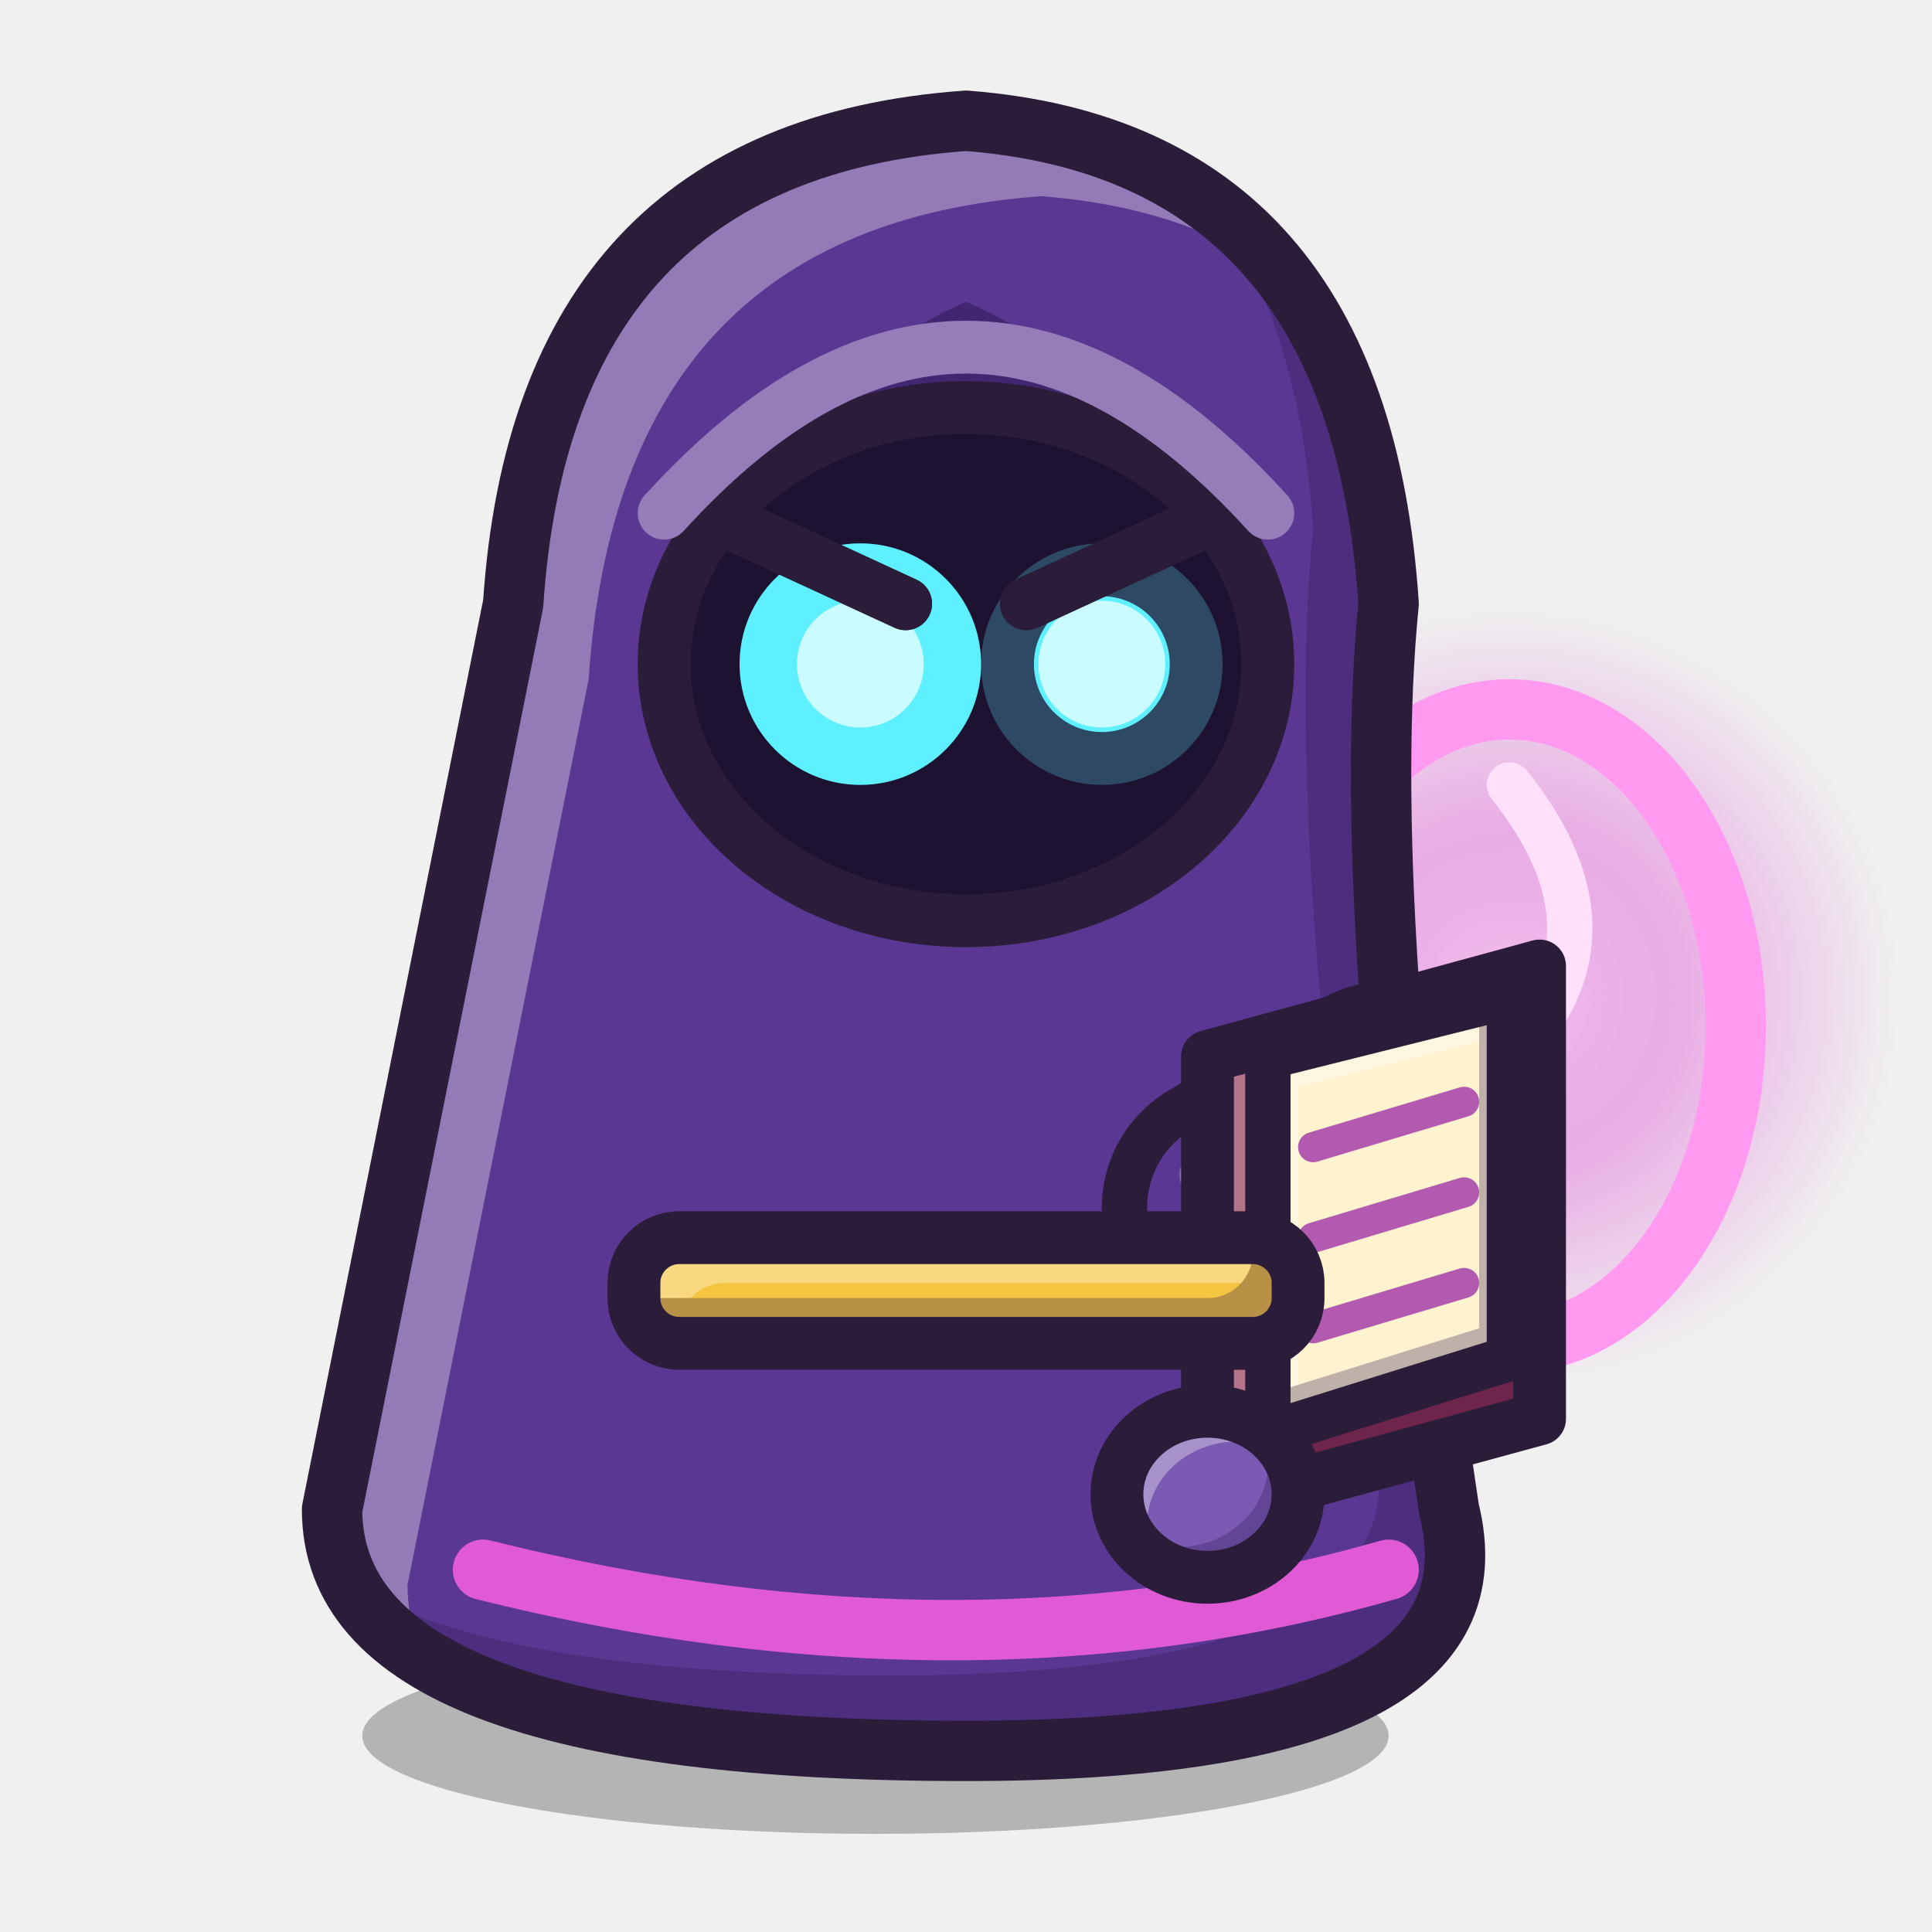
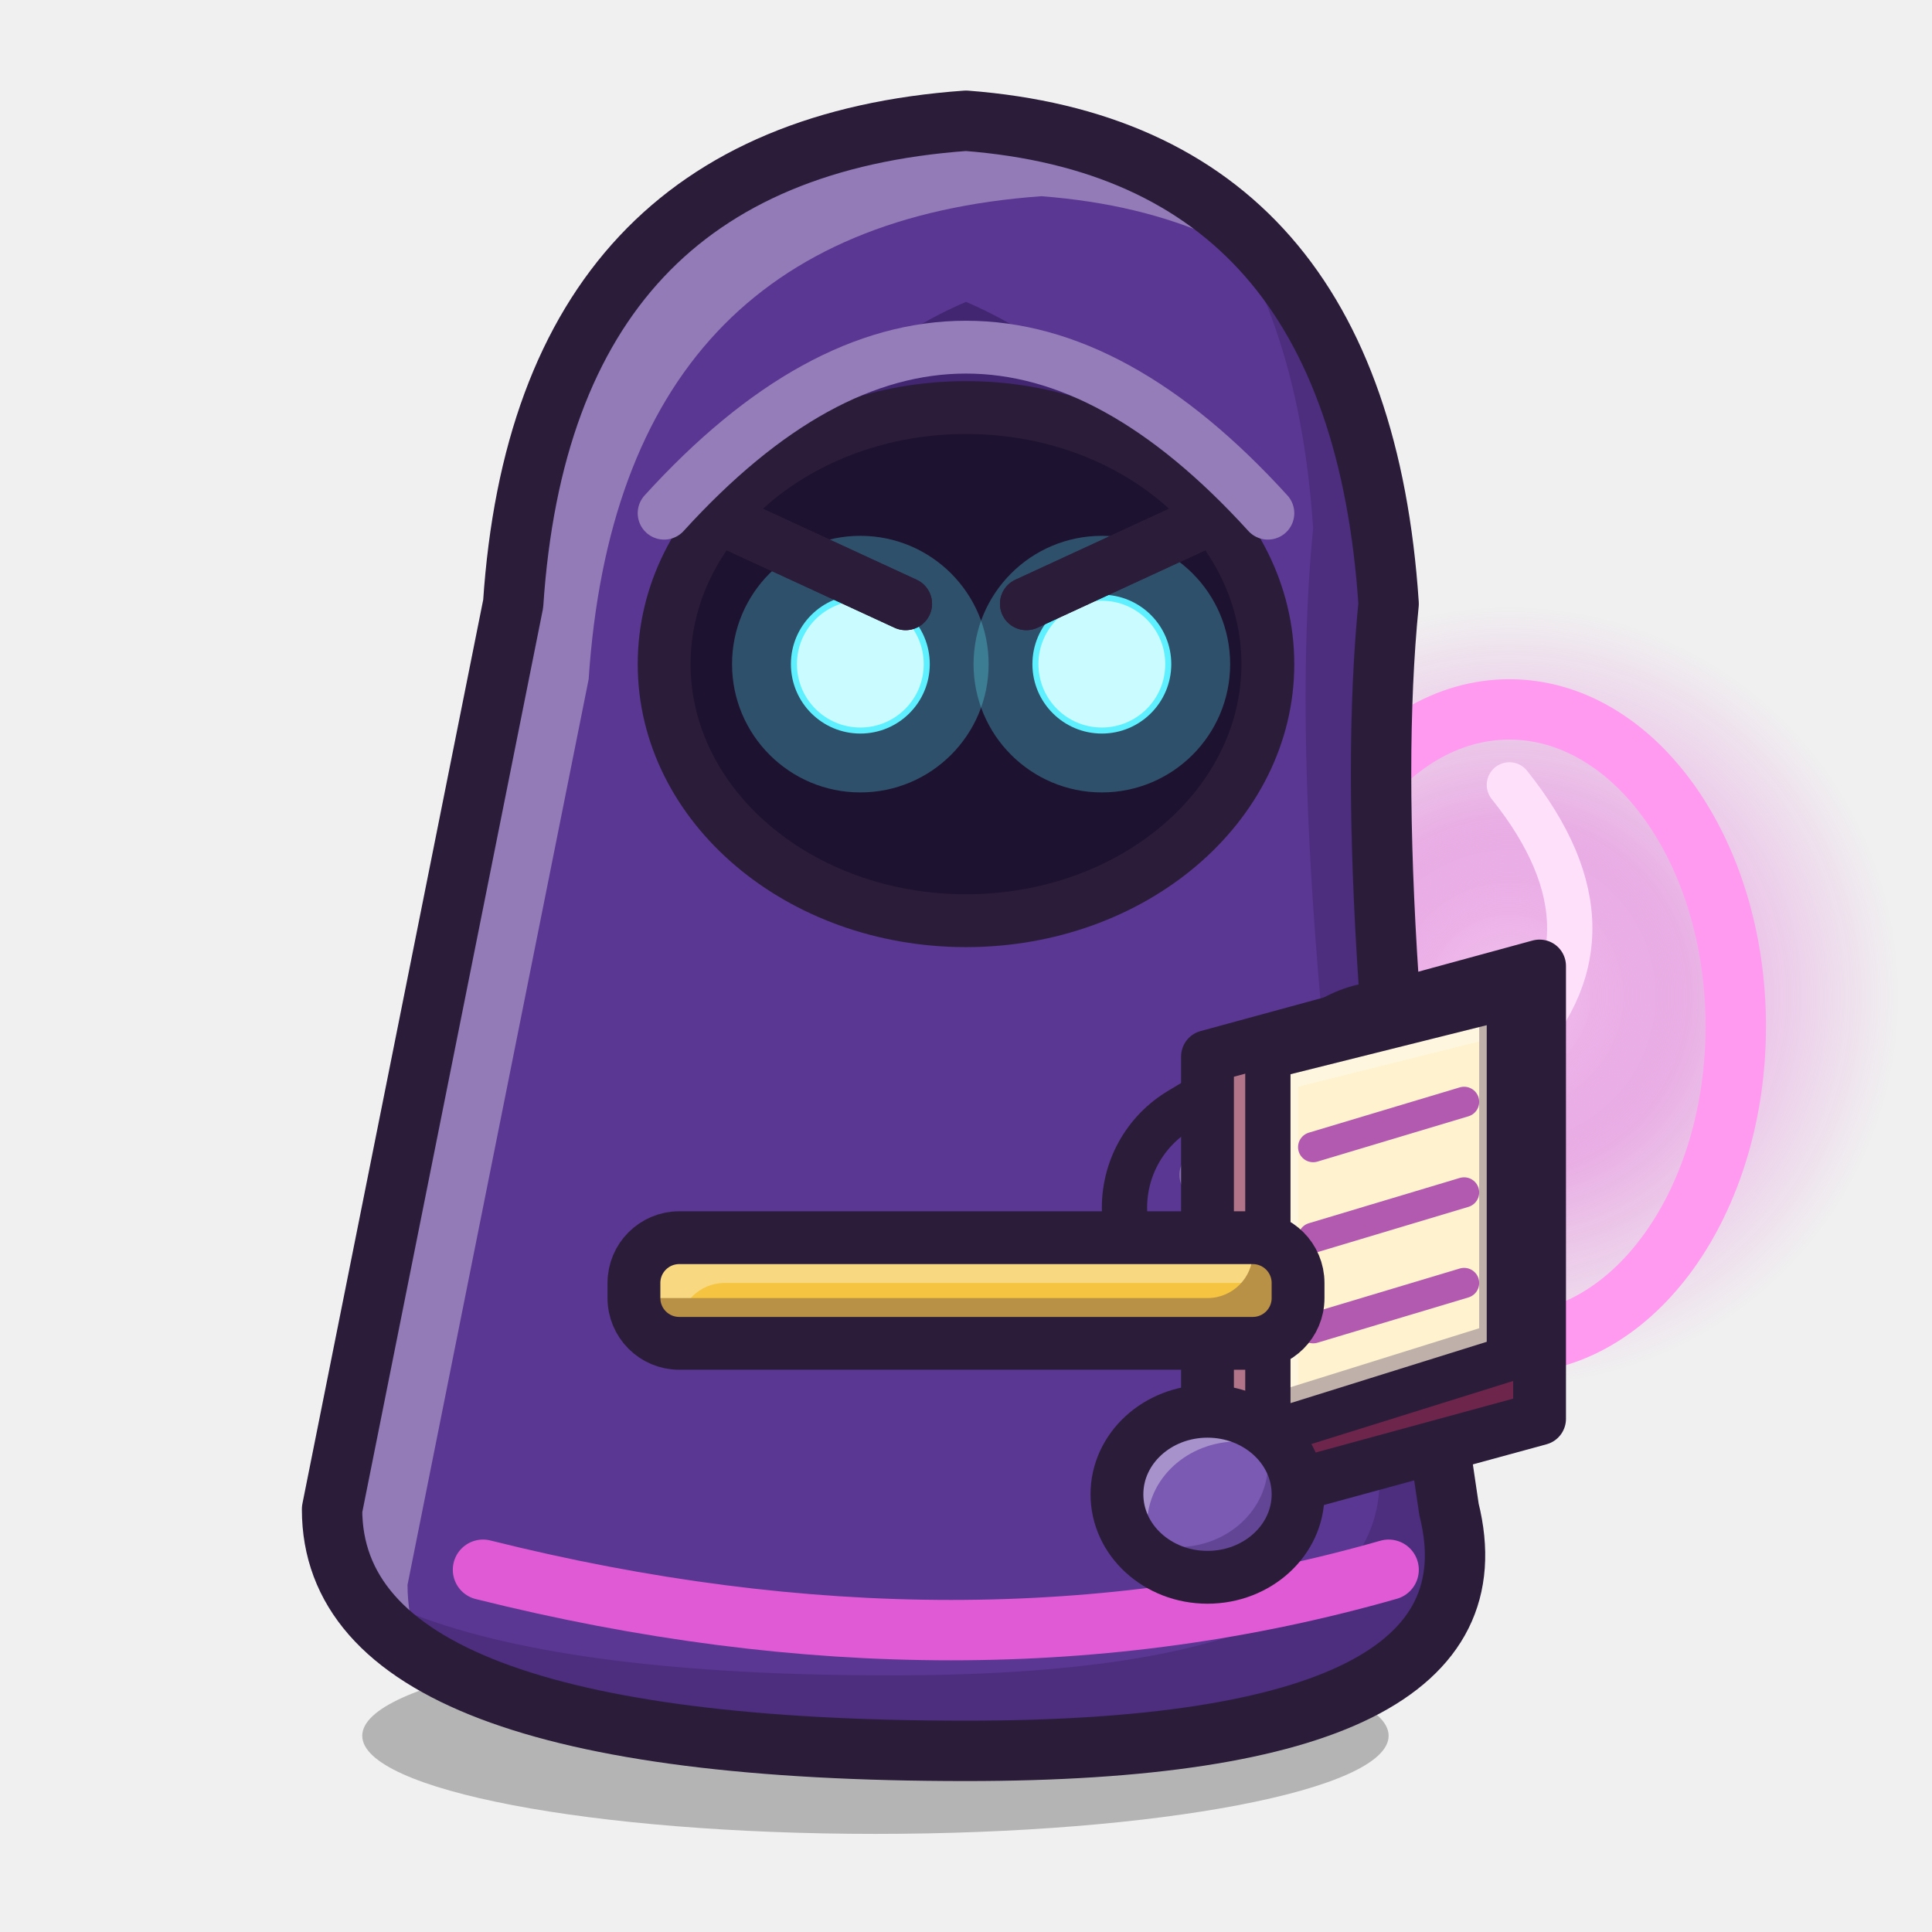
<svg xmlns="http://www.w3.org/2000/svg" width="128" height="128" viewBox="0 0 128 128">
  <defs>
    <radialGradient id="su0">
      <stop offset="0" stop-color="#f3bdef" stop-opacity="0.8" />
      <stop offset=".45" stop-color="#e05ad6" stop-opacity="0.44" />
      <stop offset="1" stop-color="#e05ad6" stop-opacity="0" />
    </radialGradient>
    <path id="su1" d="M64 8Q36 10 34 40Q30 60 22 100Q22 116 64 116Q100 116 96 100Q90 60 92 40Q90 10 64 8Z" />
    <mask id="su1h" maskUnits="userSpaceOnUse" width="128" height="128">
      <rect width="128" height="128" fill="#fff" />
      <use href="#su1" transform="translate(5 5)" fill="#000" />
    </mask>
    <mask id="su1s" maskUnits="userSpaceOnUse" width="128" height="128">
      <rect width="128" height="128" fill="#fff" />
      <use href="#su1" transform="translate(-5 -5)" fill="#000" />
    </mask>
    <path id="su2" d="M64 20Q78 26 80 44Q64 36 48 44Q50 26 64 20Z" />
    <path id="su3" d="M44 44a20 17 0 1 0 40 0a20 17 0 1 0 -40 0z" />
    <path id="su4" d="M80 70L102 64L102 94L80 100Z" />
    <mask id="su4h" maskUnits="userSpaceOnUse" width="128" height="128">
      <rect width="128" height="128" fill="#fff" />
      <use href="#su4" transform="translate(3 3)" fill="#000" />
    </mask>
    <mask id="su4s" maskUnits="userSpaceOnUse" width="128" height="128">
      <rect width="128" height="128" fill="#fff" />
      <use href="#su4" transform="translate(-3 -3)" fill="#000" />
    </mask>
    <path id="su5" d="M84 70L100 66L100 90L84 95Z" />
    <mask id="su5h" maskUnits="userSpaceOnUse" width="128" height="128">
      <rect width="128" height="128" fill="#fff" />
      <use href="#su5" transform="translate(2 2)" fill="#000" />
    </mask>
    <mask id="su5s" maskUnits="userSpaceOnUse" width="128" height="128">
      <rect width="128" height="128" fill="#fff" />
      <use href="#su5" transform="translate(-2 -2)" fill="#000" />
    </mask>
    <path id="su6" d="M74 99a6 5.5 0 1 0 12 0a6 5.5 0 1 0 -12 0z" />
    <mask id="su6h" maskUnits="userSpaceOnUse" width="128" height="128">
      <rect width="128" height="128" fill="#fff" />
      <use href="#su6" transform="translate(2 2)" fill="#000" />
    </mask>
    <mask id="su6s" maskUnits="userSpaceOnUse" width="128" height="128">
      <rect width="128" height="128" fill="#fff" />
      <use href="#su6" transform="translate(-2 -2)" fill="#000" />
    </mask>
    <path id="su7" d="M45 82h38a3 3 0 0 1 3 3v1a3 3 0 0 1 -3 3h-38a3 3 0 0 1 -3 -3v-1a3 3 0 0 1 3 -3z" />
    <mask id="su7h" maskUnits="userSpaceOnUse" width="128" height="128">
      <rect width="128" height="128" fill="#fff" />
      <use href="#su7" transform="translate(3 3)" fill="#000" />
    </mask>
    <mask id="su7s" maskUnits="userSpaceOnUse" width="128" height="128">
      <rect width="128" height="128" fill="#fff" />
      <use href="#su7" transform="translate(-3 -3)" fill="#000" />
    </mask>
  </defs>
  <g stroke-linejoin="round" stroke-linecap="round">
    <ellipse cx="58" cy="115" rx="34" ry="6.5" fill="#000" opacity="0.25" />
    <circle cx="100" cy="66" r="26" fill="url(#su0)" />
    <path d="M85 68a15 21 0 1 0 30 0a15 21 0 1 0 -30 0z" fill="none" stroke="#ff9af0" stroke-width="4" />
    <path d="M100 52Q108 62 100 70Q92 76 100 86" fill="none" stroke="#ffe0fb" stroke-width="3" />
    <use href="#su1" fill="#5a3792" />
    <use href="#su1" fill="#927bb7" mask="url(#su1h)" />
    <use href="#su1" fill="#4c2d7e" mask="url(#su1s)" />
    <use href="#su1" fill="none" stroke="#2b1d3a" stroke-width="4" />
    <use href="#su2" fill="#422671" />
    <path d="M32 104Q64 112 92 104" fill="none" stroke="#e05ad6" stroke-width="4" />
    <use href="#su3" fill="#1d1230" />
    <use href="#su3" fill="none" stroke="#2b1d3a" stroke-width="3.5" />
-     <circle cx="57" cy="44" r="4.5" fill="#5ef0ff" />
-     <circle cx="73" cy="44" r="4.5" fill="#5ef0ff" />
-     <circle cx="57" cy="44" r="8" fill="#5ef0ff" />
-     <circle cx="57" cy="44" r="8" fill="#5ef0ff" opacity=".25" />
-     <circle cx="73" cy="44" r="8" fill="#5ef0ff" opacity=".25" />
+     <circle cx="57" cy="44" r="8.5" fill="#5ef0ff" opacity=".28" />
+     <circle cx="73" cy="44" r="8.5" fill="#5ef0ff" opacity=".28" />
+     <circle cx="57" cy="44" r="4.6" fill="#5ef0ff" />
+     <circle cx="73" cy="44" r="4.6" fill="#5ef0ff" />
    <circle cx="57" cy="44" r="4.2" fill="#c9fbff" />
    <circle cx="73" cy="44" r="4.2" fill="#c9fbff" />
    <path d="M47 34L60 40" fill="none" stroke="#2b1d3a" stroke-width="3.5" />
    <path d="M47 34L60 40" fill="none" stroke="#2b1d3a" stroke-width="3.5" />
    <path d="M81 34L68 40" fill="none" stroke="#2b1d3a" stroke-width="3.5" />
    <path d="M81 34L68 40" fill="none" stroke="#2b1d3a" stroke-width="3.5" />
    <path d="M44 34Q64 12 84 34" fill="none" stroke="#947db8" stroke-width="3.5" />
    <path d="M82 80L92 74" fill="none" stroke="#2b1d3a" stroke-width="18" />
    <path d="M82 80L92 74" fill="none" stroke="#5a3792" stroke-width="12" />
    <path d="M82 80L92 74" fill="none" stroke="#927bb7" stroke-width="3.4" transform="translate(-2.16 -2.16)" opacity=".8" />
    <use href="#su4" fill="#8a2c4a" />
    <use href="#su4" fill="#b27488" mask="url(#su4h)" />
    <use href="#su4" fill="#6d254c" mask="url(#su4s)" />
    <use href="#su4" fill="none" stroke="#2b1d3a" stroke-width="3.5" />
    <use href="#su5" fill="#fff2cf" />
    <use href="#su5" fill="#fff6df" mask="url(#su5h)" />
    <use href="#su5" fill="#bfb0a9" mask="url(#su5s)" />
    <use href="#su5" fill="none" stroke="#2b1d3a" stroke-width="3" />
    <path d="M87 76L97 73M87 82L97 79M87 88L97 85" fill="none" stroke="#b25ab0" stroke-width="2" />
    <use href="#su6" fill="#7a5ab2" />
    <use href="#su6" fill="#a792cc" mask="url(#su6h)" />
    <use href="#su6" fill="#624595" mask="url(#su6s)" />
    <use href="#su6" fill="none" stroke="#2b1d3a" stroke-width="3.5" />
    <use href="#su7" fill="#f5c542" />
    <use href="#su7" fill="#f8d982" mask="url(#su7h)" />
    <use href="#su7" fill="#b89046" mask="url(#su7s)" />
    <use href="#su7" fill="none" stroke="#2b1d3a" stroke-width="3.5" />
  </g>
</svg>
